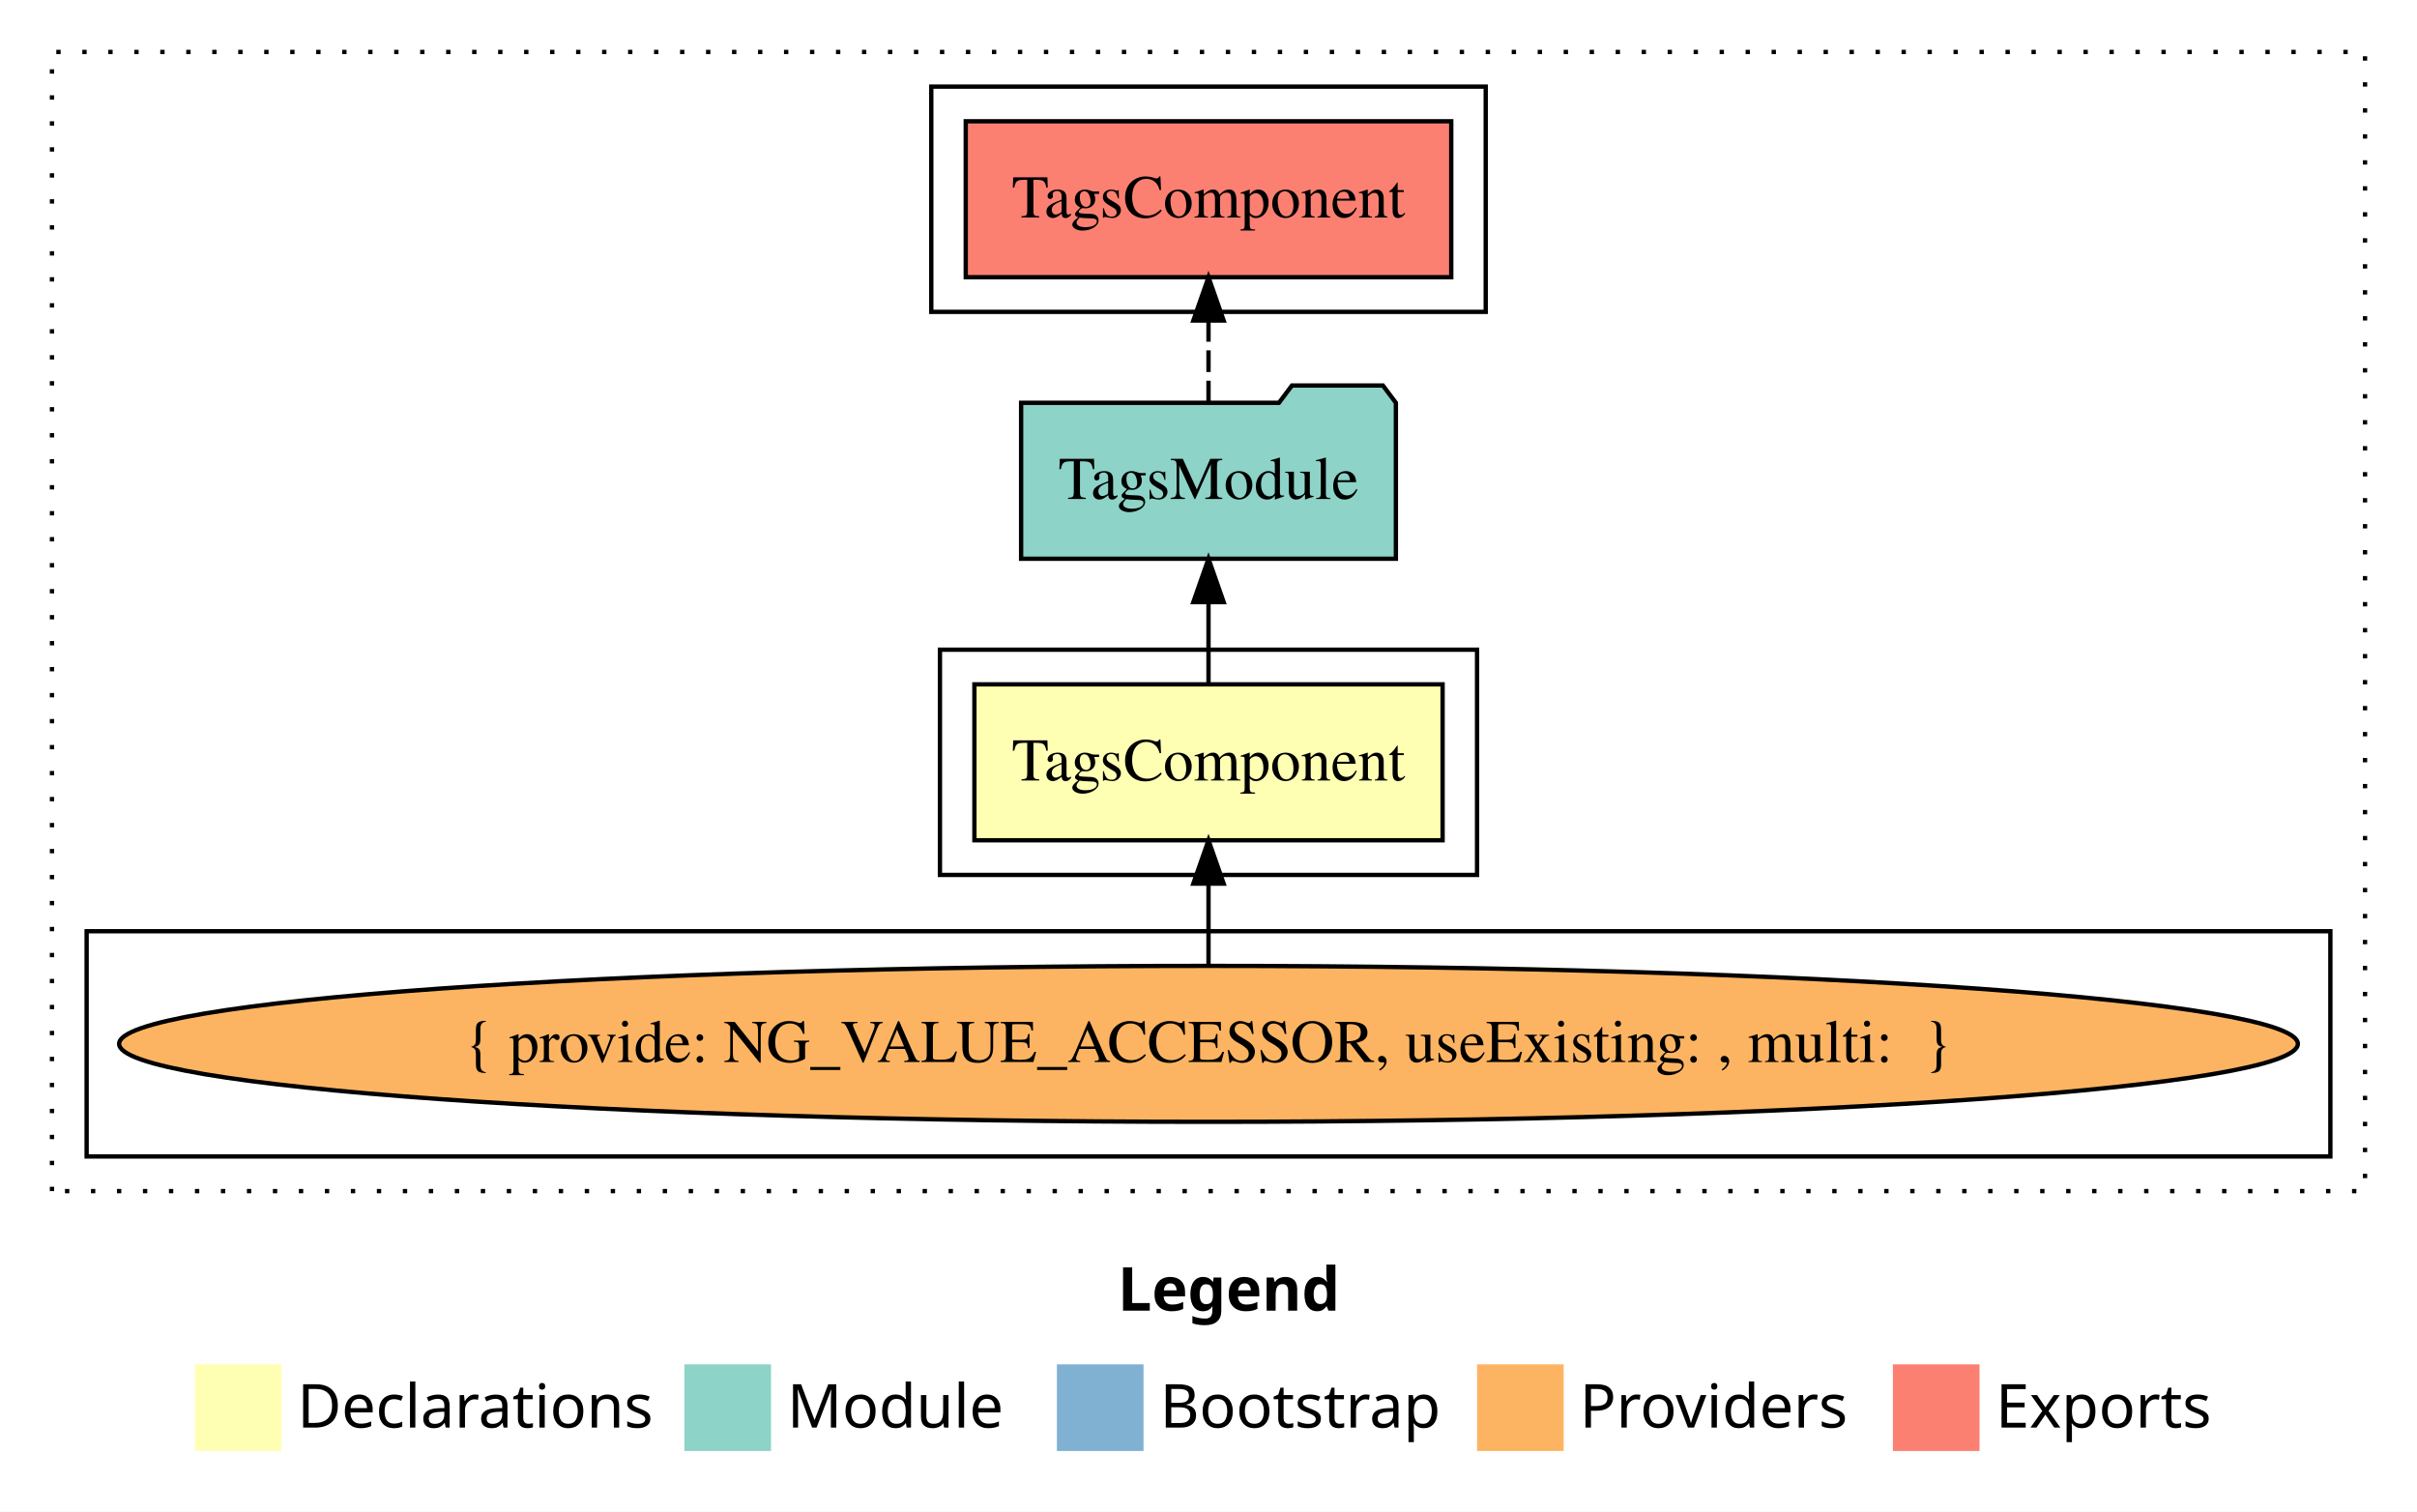
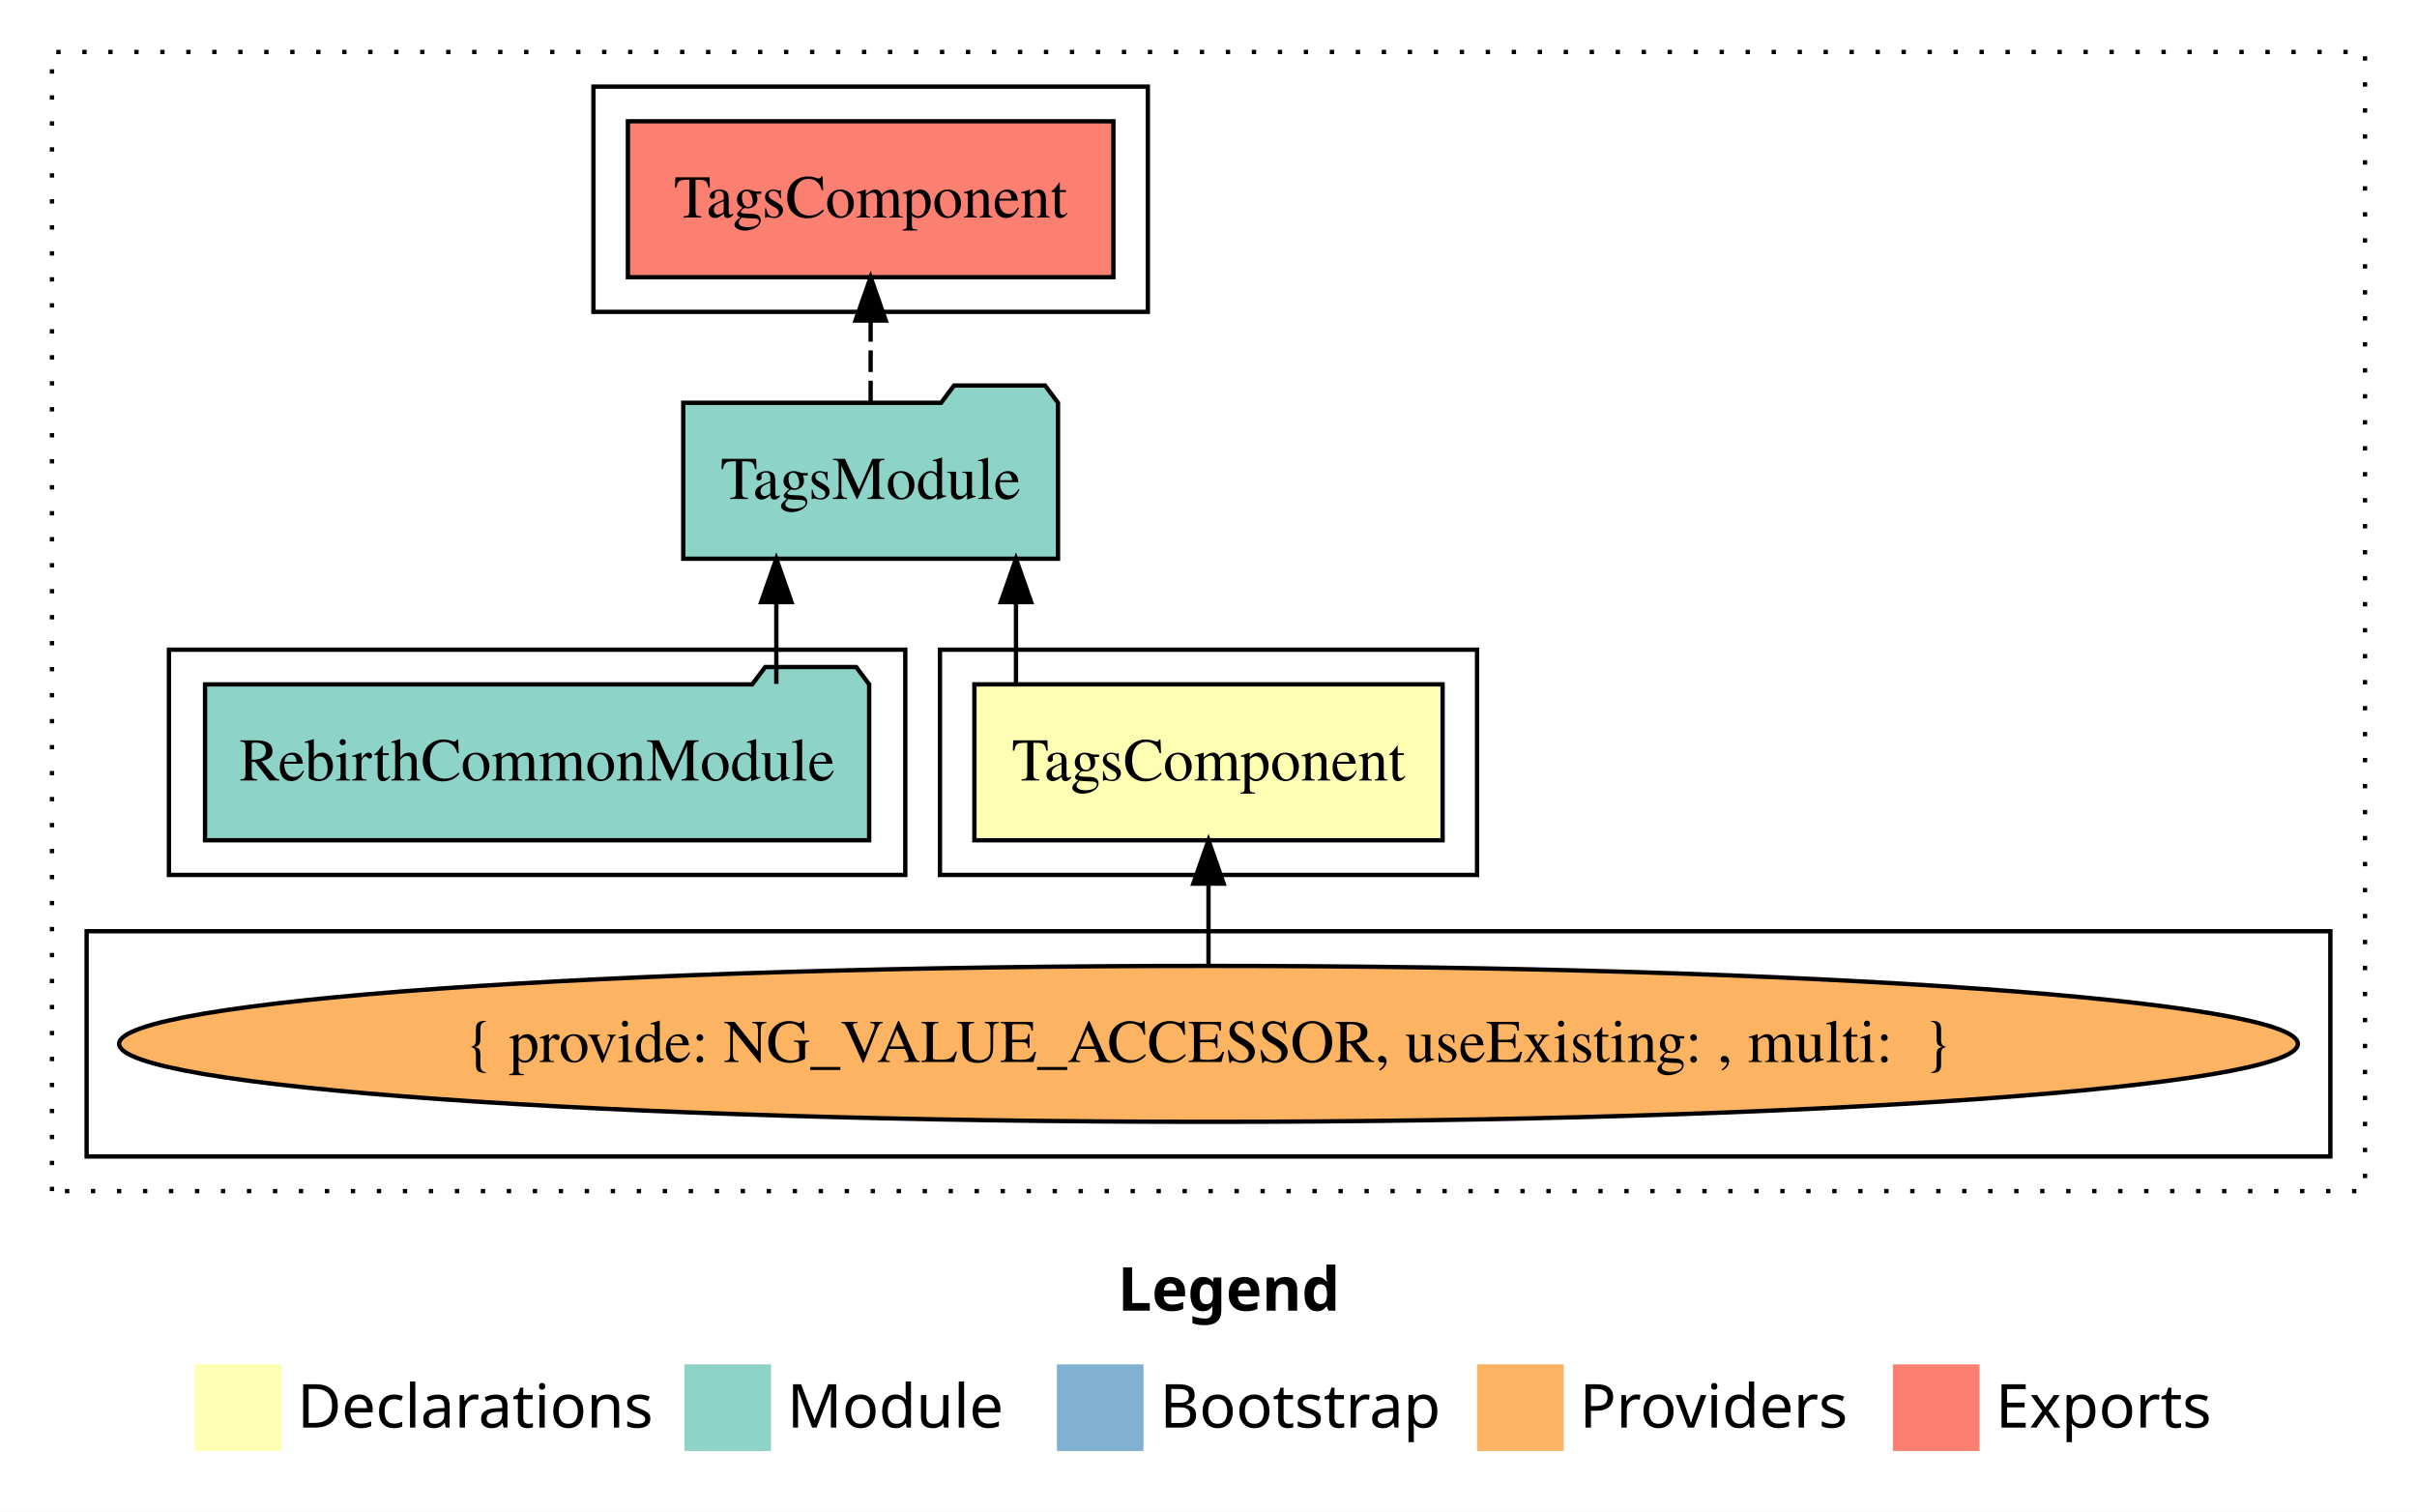
<svg xmlns="http://www.w3.org/2000/svg" width="558pt" height="349pt" viewBox="0.00 0.00 558.00 349.00">
  <g id="graph0" class="graph" transform="scale(1 1) rotate(0) translate(4 345)">
    <polygon fill="#ffffff" stroke="transparent" points="-4,4 -4,-345 554,-345 554,4 -4,4" />
    <text text-anchor="start" x="254.009" y="-42.4" font-family="sans-serif" font-weight="bold" font-size="14.00" fill="#000000">Legend</text>
    <polygon fill="#ffffb3" stroke="transparent" points="41,-10 41,-30 61,-30 61,-10 41,-10" />
    <text text-anchor="start" x="64.629" y="-15.4" font-family="sans-serif" font-size="14.00" fill="#000000">  Declarations</text>
    <polygon fill="#8dd3c7" stroke="transparent" points="154,-10 154,-30 174,-30 174,-10 154,-10" />
    <text text-anchor="start" x="177.725" y="-15.4" font-family="sans-serif" font-size="14.00" fill="#000000">  Module</text>
    <polygon fill="#80b1d3" stroke="transparent" points="240,-10 240,-30 260,-30 260,-10 240,-10" />
    <text text-anchor="start" x="263.781" y="-15.4" font-family="sans-serif" font-size="14.00" fill="#000000">  Bootstrap</text>
    <polygon fill="#fdb462" stroke="transparent" points="337,-10 337,-30 357,-30 357,-10 337,-10" />
    <text text-anchor="start" x="360.673" y="-15.4" font-family="sans-serif" font-size="14.00" fill="#000000">  Providers</text>
    <polygon fill="#fb8072" stroke="transparent" points="433,-10 433,-30 453,-30 453,-10 433,-10" />
    <text text-anchor="start" x="456.726" y="-15.4" font-family="sans-serif" font-size="14.00" fill="#000000">  Exports</text>
    <g id="clust1" class="cluster">
      <polygon fill="none" stroke="#000000" stroke-dasharray="1,5" points="8,-70 8,-333 542,-333 542,-70 8,-70" />
    </g>
    <g id="clust2" class="cluster">
      <polygon fill="none" stroke="#000000" points="213,-143 213,-195 337,-195 337,-143 213,-143" />
    </g>
    <g id="clust3" class="cluster">
      <polygon fill="none" stroke="#000000" points="16,-78 16,-130 534,-130 534,-78 16,-78" />
    </g>
+     <g id="clust4" class="cluster">
+       <polygon fill="none" stroke="#000000" points="35,-143 35,-195 205,-195 205,-143 35,-143" />
+     </g>
    <g id="clust5" class="cluster">
-       <polygon fill="none" stroke="#000000" points="211,-273 211,-325 339,-325 339,-273 211,-273" />
+       <polygon fill="none" stroke="#000000" points="133,-273 133,-325 261,-325 261,-273 133,-273" />
    </g>
    <g id="node1" class="node">
      <polygon fill="#ffffb3" stroke="#000000" points="329.045,-187 220.955,-187 220.955,-151 329.045,-151 329.045,-187" />
      <text text-anchor="middle" x="275" y="-164.8" font-family="Times,serif" font-size="14.00" fill="#000000">TagsComponent</text>
    </g>
    <g id="node2" class="node">
-       <polygon fill="#8dd3c7" stroke="#000000" points="318.262,-252 315.262,-256 294.262,-256 291.262,-252 231.738,-252 231.738,-216 318.262,-216 318.262,-252" />
-       <text text-anchor="middle" x="275" y="-229.8" font-family="Times,serif" font-size="14.00" fill="#000000">TagsModule</text>
+       <polygon fill="#8dd3c7" stroke="#000000" points="240.262,-252 237.262,-256 216.262,-256 213.262,-252 153.738,-252 153.738,-216 240.262,-216 240.262,-252" />
+       <text text-anchor="middle" x="197" y="-229.8" font-family="Times,serif" font-size="14.00" fill="#000000">TagsModule</text>
    </g>
    <g id="edge1" class="edge">
-       <path fill="none" stroke="#000000" d="M275,-187.106C275,-187.106 275,-205.991 275,-205.991" />
-       <polygon fill="#000000" stroke="#000000" points="271.5,-205.991 275,-215.991 278.5,-205.991 271.5,-205.991" />
+       <path fill="none" stroke="#000000" d="M230.554,-187.106C230.554,-187.106 230.554,-205.991 230.554,-205.991" />
+       <polygon fill="#000000" stroke="#000000" points="227.054,-205.991 230.554,-215.991 234.054,-205.991 227.054,-205.991" />
    </g>
-     <g id="node4" class="node">
-       <polygon fill="#fb8072" stroke="#000000" points="331.044,-317 218.956,-317 218.956,-281 331.044,-281 331.044,-317" />
-       <text text-anchor="middle" x="275" y="-294.8" font-family="Times,serif" font-size="14.00" fill="#000000">TagsComponent </text>
+     <g id="node5" class="node">
+       <polygon fill="#fb8072" stroke="#000000" points="253.044,-317 140.956,-317 140.956,-281 253.044,-281 253.044,-317" />
+       <text text-anchor="middle" x="197" y="-294.8" font-family="Times,serif" font-size="14.00" fill="#000000">TagsComponent </text>
    </g>
-     <g id="edge3" class="edge">
-       <path fill="none" stroke="#000000" stroke-dasharray="5,2" d="M275,-252.106C275,-252.106 275,-270.991 275,-270.991" />
-       <polygon fill="#000000" stroke="#000000" points="271.5,-270.991 275,-280.991 278.5,-270.991 271.5,-270.991" />
+     <g id="edge4" class="edge">
+       <path fill="none" stroke="#000000" stroke-dasharray="5,2" d="M197,-252.106C197,-252.106 197,-270.991 197,-270.991" />
+       <polygon fill="#000000" stroke="#000000" points="193.5,-270.991 197,-280.991 200.5,-270.991 193.5,-270.991" />
    </g>
    <g id="node3" class="node">
      <ellipse fill="#fdb462" stroke="#000000" cx="275" cy="-104" rx="251.499" ry="18" />
      <text text-anchor="middle" x="275" y="-99.8" font-family="Times,serif" font-size="14.00" fill="#000000">{ provide: NG_VALUE_ACCESSOR, useExisting: , multi:  }</text>
    </g>
    <g id="edge2" class="edge">
      <path fill="none" stroke="#000000" d="M275,-122.106C275,-122.106 275,-140.991 275,-140.991" />
      <polygon fill="#000000" stroke="#000000" points="271.5,-140.991 275,-150.991 278.5,-140.991 271.5,-140.991" />
    </g>
+     <g id="node4" class="node">
+       <polygon fill="#8dd3c7" stroke="#000000" points="196.661,-187 193.661,-191 172.661,-191 169.661,-187 43.339,-187 43.339,-151 196.661,-151 196.661,-187" />
+       <text text-anchor="middle" x="120" y="-164.8" font-family="Times,serif" font-size="14.00" fill="#000000">RebirthCommonModule</text>
+     </g>
+     <g id="edge3" class="edge">
+       <path fill="none" stroke="#000000" d="M175.225,-187.106C175.225,-187.106 175.225,-205.991 175.225,-205.991" />
+       <polygon fill="#000000" stroke="#000000" points="171.725,-205.991 175.225,-215.991 178.725,-205.991 171.725,-205.991" />
+     </g>
  </g>
</svg>
